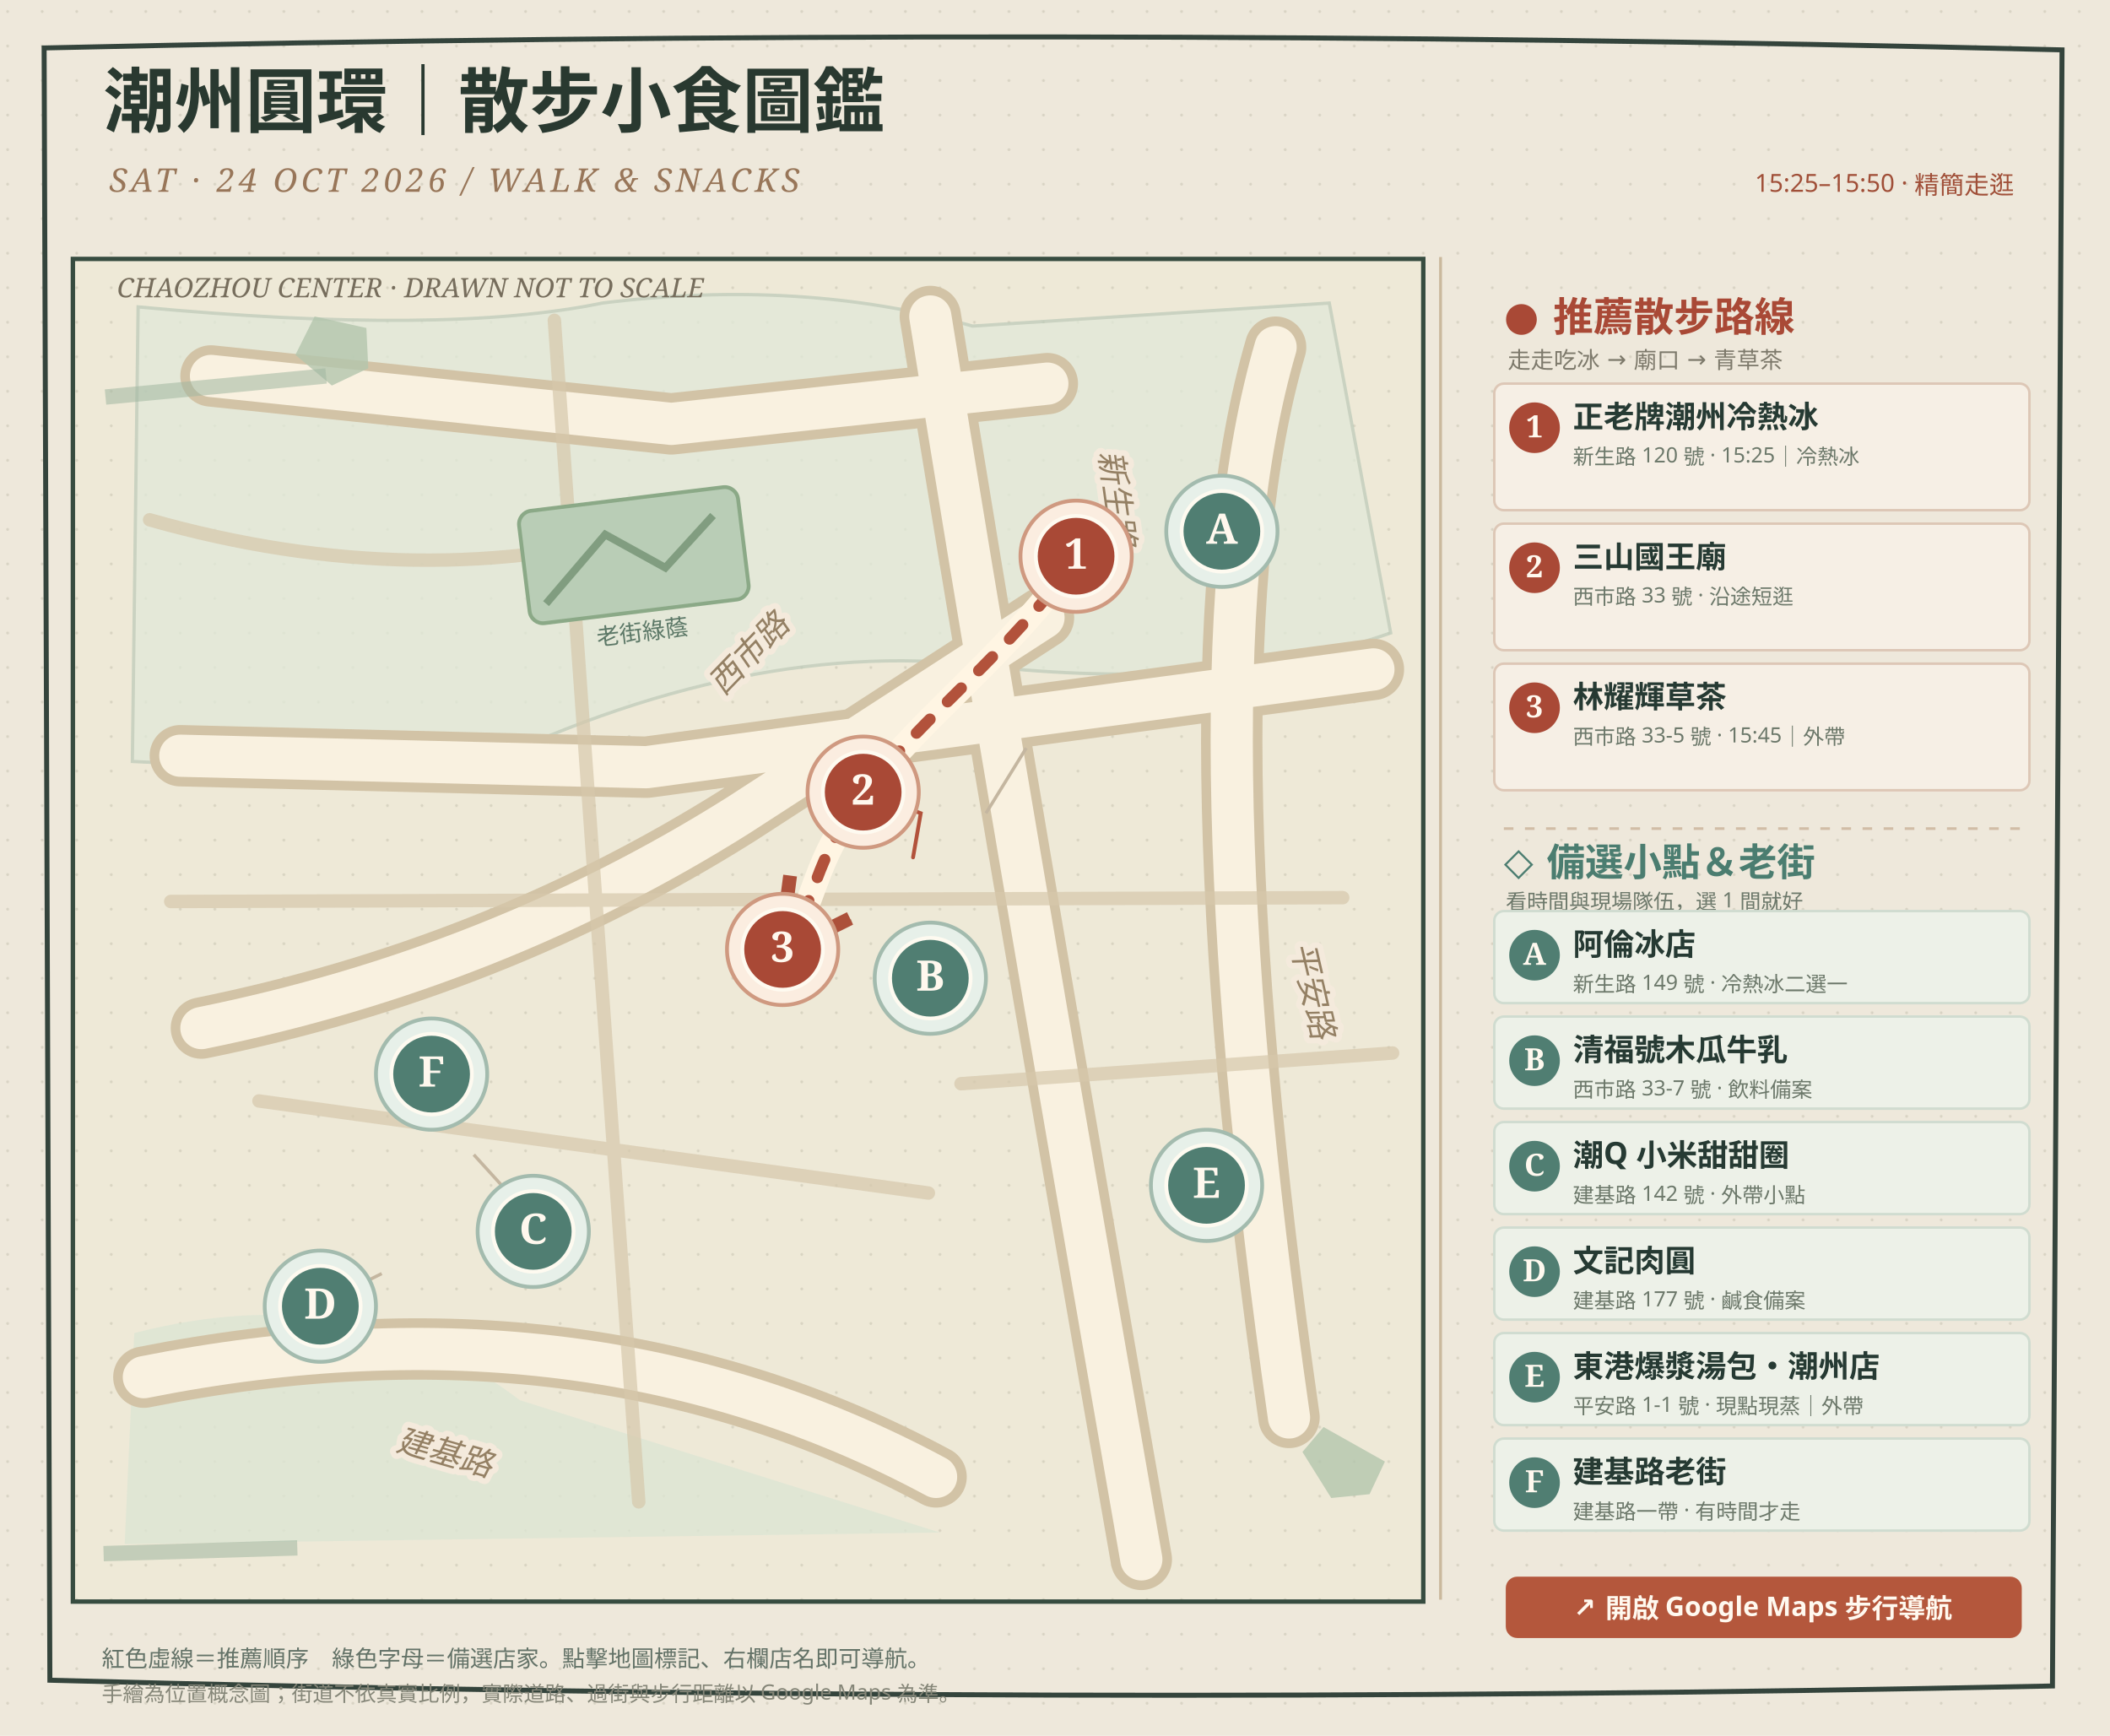
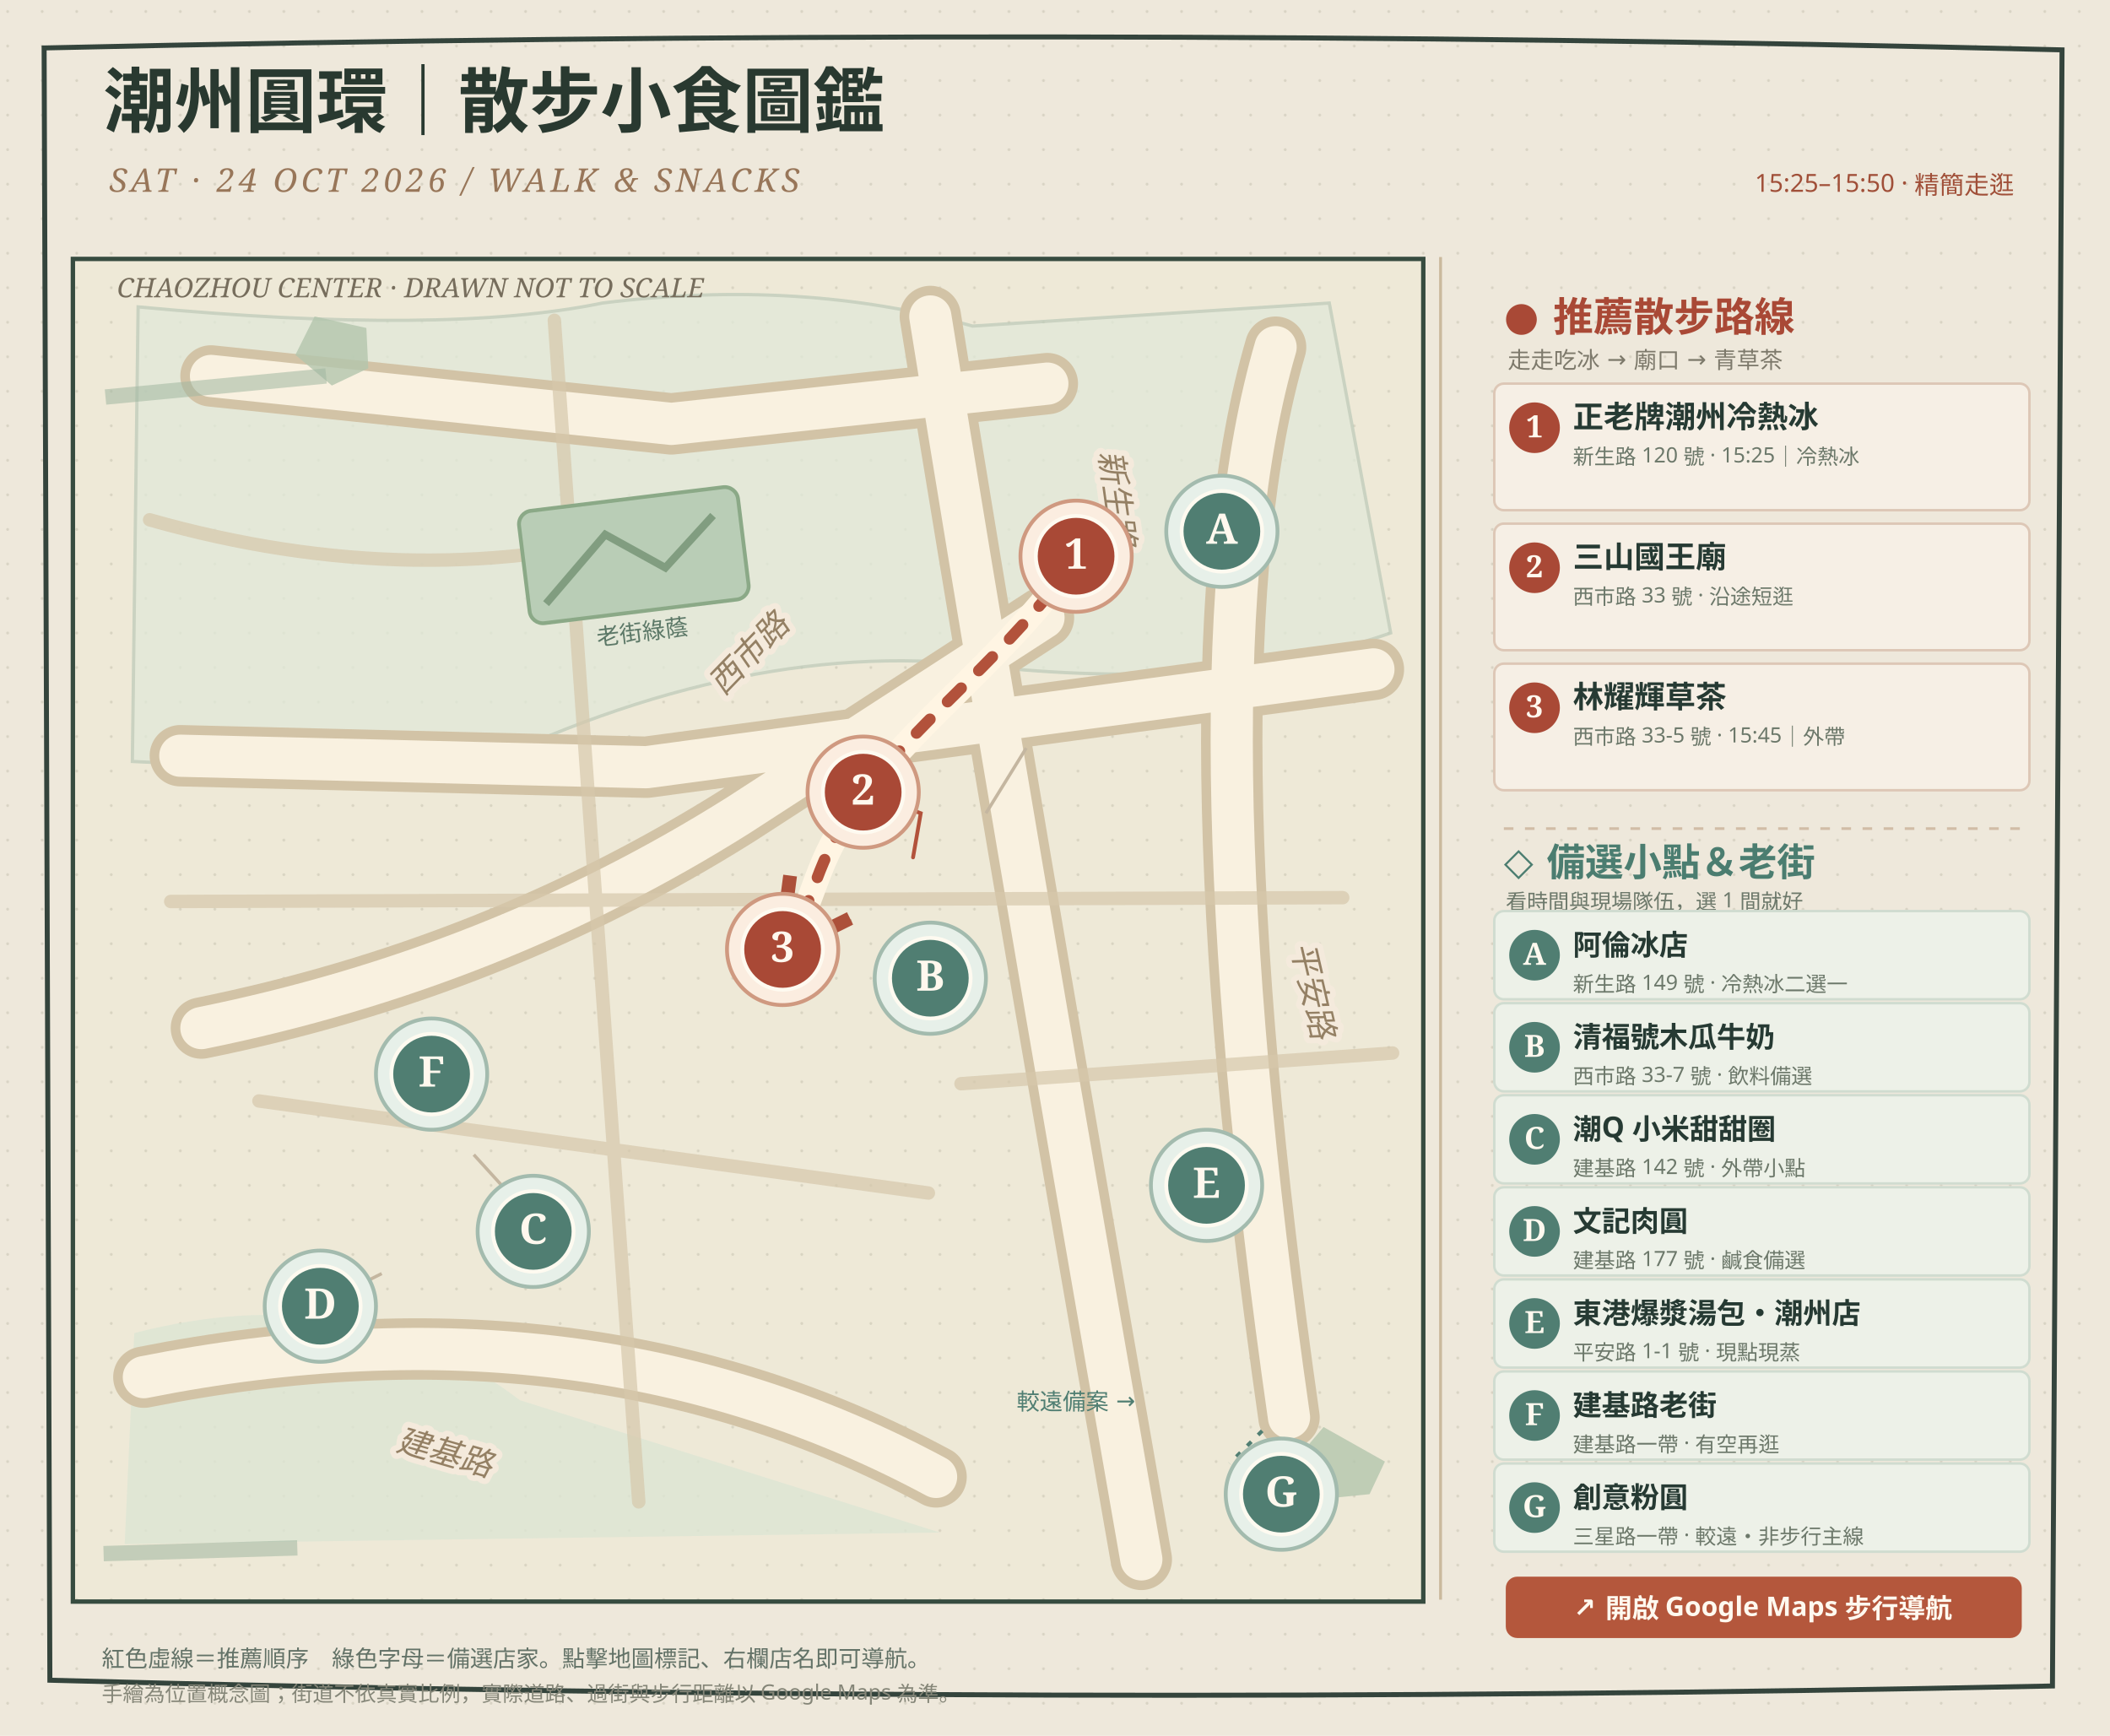
<svg xmlns="http://www.w3.org/2000/svg" viewBox="0 0 1100 905" width="1100" height="905" role="img" aria-labelledby="walk-title walk-desc">
  <defs>
    <pattern id="paper-dots" width="18" height="18" patternUnits="userSpaceOnUse">
      <circle cx="4" cy="6" r=".75" fill="#b2ae9b" opacity=".35" />
    </pattern>
    <pattern id="orchard" width="16" height="16" patternUnits="userSpaceOnUse">
      <path d="M0 16L16 0" stroke="#acc0a0" stroke-width="1" opacity=".32" />
    </pattern>
    <clipPath id="mapclip">
      <rect x="38" y="135" width="704" height="700" rx="4" />
    </clipPath>
    <marker id="walk-arrow" viewBox="0 0 10 10" refX="8" refY="5" markerWidth="8" markerHeight="8" orient="auto">
      <path d="M1 1L8.5 5L1 9" stroke="#ac503a" stroke-width="1.5" fill="none" />
    </marker>
    <style>
 a{cursor:pointer}a:focus{outline:none}a:hover circle,a:focus circle{stroke:#e0ab64;stroke-width:5}a:hover rect{stroke:#b17b5d;stroke-width:2.2}
 .road{fill:none;stroke:#cfbea0;stroke-linecap:round;stroke-linejoin:round}
 .roadinner{fill:none;stroke:#f8f1e3;stroke-linecap:round;stroke-linejoin:round}
 .street{font:italic 17px "Noto Serif TC",KaiTi,serif;fill:#948064;paint-order:stroke;stroke:#f4eadc;stroke-width:6px;stroke-linejoin:round}
 .maplabel{font:600 19px "Noto Serif TC",KaiTi,serif;fill:#74866d}
 </style>
  </defs>
  <rect width="1100" height="905" fill="#eee8db" />
  <rect width="1100" height="905" fill="url(#paper-dots)" />
  <path d="M23 25Q550 13 1075 26L1070 879Q548 890 26 876Z" fill="none" stroke="#34443c" stroke-width="2.6" />
  <text x="54" y="66" font-family="Noto Serif TC,KaiTi,serif" font-size="37" font-weight="bold" fill="#293930">潮州圓環｜散步小食圖鑑</text>
  <text x="57" y="100" font-family="Georgia,serif" font-size="17" font-style="italic" letter-spacing="2" fill="#987659">SAT · 24 OCT 2026 / WALK &amp; SNACKS</text>
  <text x="1050" y="100" text-anchor="end" font-family="Noto Sans TC,sans-serif" font-size="13" fill="#a04f38">15:25–15:50 · 精簡走逛</text>
  <g clip-path="url(#mapclip)">
    <rect x="38" y="135" width="704" height="700" fill="#eee9d7" />
    <rect x="38" y="135" width="704" height="700" fill="url(#paper-dots)" />
    <path d="M72 160Q232 175 314 158Q418 145 507 170L693 158L725 330Q639 360 520 348Q390 330 239 405L69 397Z" fill="#e0e8d8" stroke="#bdcbb9" stroke-width="1.7" opacity=".75" />
    <path d="M70 695Q186 665 271 730L490 799L65 805Z" fill="#dce5d4" opacity=".78" />
    <path d="M110 196L350 221L546 200M94 394L337 400L716 349M75 718Q306 672 488 770M105 536Q258 505 385 425L544 322M485 165Q521 390 595 813M665 181Q616 348 672 739" stroke="#d2c3a6" stroke-width="32" fill="none" stroke-linejoin="round" stroke-linecap="round" />
    <path d="M110 196L350 221L546 200M94 394L337 400L716 349M75 718Q306 672 488 770M105 536Q258 505 385 425L544 322M485 165Q521 390 595 813M665 181Q616 348 672 739" stroke="#f9f1e0" stroke-width="22" fill="none" stroke-linejoin="round" stroke-linecap="round" />
    <path d="M78 271Q219 311 347 275M135 574L484 622M289 167L333 783M89 470L700 468M501 565L726 549" fill="none" stroke="#d5c7ab" stroke-width="7" stroke-linecap="round" opacity=".7" />
    <path d="M164 165L154 185L173 201L192 192L191 171ZM690 744L679 757L694 781L714 779L722 762Z" fill="#b3c5ad" opacity=".8" />
    <g transform="translate(330 290) rotate(-7)">
      <rect x="-57" y="-30" width="115" height="59" rx="7" fill="#b9cdb6" stroke="#8ba987" stroke-width="2" />
      <path d="M-48 19L-13 -13L16 8L44 -16" fill="none" stroke="#819d80" stroke-width="4" />
      <text x="0" y="44" text-anchor="middle" font-size="12" fill="#5c7867" font-family="Noto Sans TC,sans-serif">老街綠蔭</text>
    </g>
    <g fill="none" stroke="#c4b6a0" stroke-width="1.7">
      <path d="M535 390L514 424M444 480L402 492M247 602L277 635M199 664L169 679" />
    </g>
    <text x="573" y="236" class="street" transform="rotate(82 573 236)">新生路</text>
    <text x="377" y="363" class="street" transform="rotate(-46 377 363)">西市路</text>
    <text x="206" y="756" class="street" transform="rotate(16 206 756)">建基路</text>
    <text x="673" y="493" class="street" transform="rotate(77 673 493)">平安路</text>
    <path d="M562 290C526 341 481 373 451 413S428 467 408 495" fill="none" stroke="#fff5e3" stroke-width="13" stroke-linecap="round" />
    <path d="M562 290C526 341 481 373 451 413S428 467 408 495" fill="none" stroke="#b2523b" stroke-width="6" stroke-linecap="round" stroke-dasharray="10 13" marker-end="url(#walk-arrow)" />
    <path d="M451 413L480 424L476 447" stroke="#b2523b" stroke-width="2" stroke-linecap="round" fill="none" />
    <a href="https://www.google.com/maps/search/?api=1&amp;query=%E5%B1%8F%E6%9D%B1%E7%B8%A3%E6%BD%AE%E5%B7%9E%E9%8E%AE%E6%96%B0%E7%94%9F%E8%B7%AF120%E8%99%9F%20%E6%AD%A3%E8%80%81%E7%89%8C%E6%BD%AE%E5%B7%9E%E5%86%B7%E7%86%B1%E5%86%B0" target="_blank" rel="noopener noreferrer" aria-label="正老牌潮州冷熱冰：開啟Google Maps">
      <g transform="translate(561 290)">
        <circle r="29" fill="#fbede0" stroke="#cf9980" stroke-width="2" />
        <circle r="21" fill="#a94936" stroke="#fefaf0" stroke-width="2" />
        <text y="6.5" text-anchor="middle" font-family="Georgia,serif" font-size="22" font-weight="bold" fill="#fff8ee">1</text>
      </g>
    </a>
    <a href="https://www.google.com/maps/search/?api=1&amp;query=%E5%B1%8F%E6%9D%B1%E7%B8%A3%E6%BD%AE%E5%B7%9E%E9%8E%AE%E8%A5%BF%E5%B8%82%E8%B7%AF33%E8%99%9F%20%E4%B8%89%E5%B1%B1%E5%9C%8B%E7%8E%8B%E5%BB%9F" target="_blank" rel="noopener noreferrer" aria-label="三山國王廟：開啟Google Maps">
      <g transform="translate(450 413)">
        <circle r="29" fill="#fbede0" stroke="#cf9980" stroke-width="2" />
        <circle r="21" fill="#a94936" stroke="#fefaf0" stroke-width="2" />
        <text y="6.5" text-anchor="middle" font-family="Georgia,serif" font-size="22" font-weight="bold" fill="#fff8ee">2</text>
      </g>
    </a>
    <a href="https://www.google.com/maps/search/?api=1&amp;query=%E5%B1%8F%E6%9D%B1%E7%B8%A3%E6%BD%AE%E5%B7%9E%E9%8E%AE%E8%A5%BF%E5%B8%82%E8%B7%AF33-5%E8%99%9F%20%E6%9E%97%E8%80%80%E8%BC%9D%E8%8D%89%E8%8C%B6" target="_blank" rel="noopener noreferrer" aria-label="林耀輝草茶：開啟Google Maps">
      <g transform="translate(408 495)">
        <circle r="29" fill="#fbede0" stroke="#cf9980" stroke-width="2" />
        <circle r="21" fill="#a94936" stroke="#fefaf0" stroke-width="2" />
        <text y="6.5" text-anchor="middle" font-family="Georgia,serif" font-size="22" font-weight="bold" fill="#fff8ee">3</text>
      </g>
    </a>
    <a href="https://www.google.com/maps/search/?api=1&amp;query=%E5%B1%8F%E6%9D%B1%E7%B8%A3%E6%BD%AE%E5%B7%9E%E9%8E%AE%E6%96%B0%E7%94%9F%E8%B7%AF149%E8%99%9F%20%E9%98%BF%E5%80%AB%E5%86%B0%E5%BA%97" target="_blank" rel="noopener noreferrer" aria-label="阿倫冰店：開啟Google Maps">
      <g transform="translate(637 277)">
        <circle r="29" fill="#e7f0e9" stroke="#a3bbae" stroke-width="2" />
        <circle r="21" fill="#507e72" stroke="#fefaf0" stroke-width="2" />
        <text y="6.5" text-anchor="middle" font-family="Georgia,serif" font-size="22" font-weight="bold" fill="#fff8ee">A</text>
      </g>
    </a>
-     <a href="https://www.google.com/maps/search/?api=1&amp;query=%E5%B1%8F%E6%9D%B1%E7%B8%A3%E6%BD%AE%E5%B7%9E%E9%8E%AE%E8%A5%BF%E5%B8%82%E8%B7%AF33-7%E8%99%9F%20%E6%B8%85%E7%A6%8F%E8%99%9F%E6%9C%A8%E7%93%9C%E7%89%9B%E4%B9%B3" target="_blank" rel="noopener noreferrer" aria-label="清福號木瓜牛乳：開啟Google Maps">
+     <a href="https://www.google.com/maps/search/?api=1&amp;query=%E5%B1%8F%E6%9D%B1%E7%B8%A3%E6%BD%AE%E5%B7%9E%E9%8E%AE%E8%A5%BF%E5%B8%82%E8%B7%AF33-7%E8%99%9F%20%E6%B8%85%E7%A6%8F%E8%99%9F%E6%9C%A8%E7%93%9C%E7%89%9B%E4%B9%B3" target="_blank" rel="noopener noreferrer" aria-label="清福號木瓜牛奶：開啟Google Maps">
      <g transform="translate(485 510)">
        <circle r="29" fill="#e7f0e9" stroke="#a3bbae" stroke-width="2" />
        <circle r="21" fill="#507e72" stroke="#fefaf0" stroke-width="2" />
        <text y="6.5" text-anchor="middle" font-family="Georgia,serif" font-size="22" font-weight="bold" fill="#fff8ee">B</text>
      </g>
    </a>
    <a href="https://www.google.com/maps/search/?api=1&amp;query=%E5%B1%8F%E6%9D%B1%E7%B8%A3%E6%BD%AE%E5%B7%9E%E9%8E%AE%E5%BB%BA%E5%9F%BA%E8%B7%AF142%E8%99%9F%20%E6%BD%AEQ%E5%B0%8F%E7%B1%B3%E7%94%9C%E7%94%9C%E5%9C%88" target="_blank" rel="noopener noreferrer" aria-label="潮Q 小米甜甜圈：開啟Google Maps">
      <g transform="translate(278 642)">
        <circle r="29" fill="#e7f0e9" stroke="#a3bbae" stroke-width="2" />
        <circle r="21" fill="#507e72" stroke="#fefaf0" stroke-width="2" />
        <text y="6.5" text-anchor="middle" font-family="Georgia,serif" font-size="22" font-weight="bold" fill="#fff8ee">C</text>
      </g>
    </a>
    <a href="https://www.google.com/maps/search/?api=1&amp;query=%E5%B1%8F%E6%9D%B1%E7%B8%A3%E6%BD%AE%E5%B7%9E%E9%8E%AE%E5%BB%BA%E5%9F%BA%E8%B7%AF177%E8%99%9F%20%E6%96%87%E8%A8%98%E8%82%89%E5%9C%93" target="_blank" rel="noopener noreferrer" aria-label="文記肉圓：開啟Google Maps">
      <g transform="translate(167 681)">
        <circle r="29" fill="#e7f0e9" stroke="#a3bbae" stroke-width="2" />
        <circle r="21" fill="#507e72" stroke="#fefaf0" stroke-width="2" />
        <text y="6.5" text-anchor="middle" font-family="Georgia,serif" font-size="22" font-weight="bold" fill="#fff8ee">D</text>
      </g>
    </a>
    <a href="https://www.google.com/maps/search/?api=1&amp;query=%E5%B1%8F%E6%9D%B1%E7%B8%A3%E6%BD%AE%E5%B7%9E%E9%8E%AE%E5%B9%B3%E5%AE%89%E8%B7%AF1-1%E8%99%9F%20%E6%9D%B1%E6%B8%AF%E7%88%86%E6%BC%BF%E6%B9%AF%E5%8C%85%20%E6%BD%AE%E5%B7%9E%E5%BA%97" target="_blank" rel="noopener noreferrer" aria-label="東港爆漿湯包・潮州店：開啟Google Maps">
      <g transform="translate(629 618)">
        <circle r="29" fill="#e7f0e9" stroke="#a3bbae" stroke-width="2" />
        <circle r="21" fill="#507e72" stroke="#fefaf0" stroke-width="2" />
        <text y="6.5" text-anchor="middle" font-family="Georgia,serif" font-size="22" font-weight="bold" fill="#fff8ee">E</text>
      </g>
    </a>
    <a href="https://www.google.com/maps/search/?api=1&amp;query=%E5%B1%8F%E6%9D%B1%E7%B8%A3%E6%BD%AE%E5%B7%9E%E9%8E%AE%E5%BB%BA%E5%9F%BA%E8%B7%AF%20%E8%80%81%E8%A1%97" target="_blank" rel="noopener noreferrer" aria-label="建基路老街：開啟Google Maps">
      <g transform="translate(225 560)">
        <circle r="29" fill="#e7f0e9" stroke="#a3bbae" stroke-width="2" />
        <circle r="21" fill="#507e72" stroke="#fefaf0" stroke-width="2" />
        <text y="6.5" text-anchor="middle" font-family="Georgia,serif" font-size="22" font-weight="bold" fill="#fff8ee">F</text>
      </g>
    </a>
+     <a href="https://maps.app.goo.gl/aN1unEnRt9RJezRu8" target="_blank" rel="noopener noreferrer" aria-label="創意粉圓：備選，點擊前往提供的 Google Maps 地點">
+       <path d="M658 746L641 763" fill="none" stroke="#507e72" stroke-width="2" stroke-dasharray="3 5" />
+       <g transform="translate(668 779)">
+         <circle r="29" fill="#e7f0e9" stroke="#a3bbae" stroke-width="2" />
+         <circle r="21" fill="#507e72" stroke="#fefaf0" stroke-width="2" />
+         <text y="6.5" text-anchor="middle" font-family="Georgia,serif" font-size="22" font-weight="bold" fill="#fff8ee">G</text>
+       </g>
+     </a>
+     <text x="530" y="735" font-size="12" font-family="Noto Sans TC,sans-serif" fill="#507e72">較遠備案 →</text>
    <path d="M55 207L170 196M54 810L155 807" stroke="#a1b7a0" stroke-width="8" opacity=".55" />
  </g>
  <path d="M38 135H742V835H38Z" fill="none" stroke="#374c40" stroke-width="2.3" />
  <text x="61" y="155" font-family="Georgia,serif" font-style="italic" font-size="14" fill="#766d5c">CHAOZHOU CENTER · DRAWN NOT TO SCALE</text>
  <path d="M751 134V834" stroke="#cab99d" stroke-width="1.5" />
  <text x="784" y="172" font-family="Noto Serif TC,serif" font-weight="bold" font-size="21" fill="#a94936">● 推薦散步路線</text>
  <text x="786" y="192" font-family="Noto Sans TC,sans-serif" font-size="12" fill="#7d796b">走走吃冰 → 廟口 → 青草茶</text>
  <a href="https://www.google.com/maps/search/?api=1&amp;query=%E5%B1%8F%E6%9D%B1%E7%B8%A3%E6%BD%AE%E5%B7%9E%E9%8E%AE%E6%96%B0%E7%94%9F%E8%B7%AF120%E8%99%9F%20%E6%AD%A3%E8%80%81%E7%89%8C%E6%BD%AE%E5%B7%9E%E5%86%B7%E7%86%B1%E5%86%B0" target="_blank" rel="noopener noreferrer" aria-label="正老牌潮州冷熱冰，開啟Google Maps導航">
    <rect x="779" y="200" width="279" height="66" rx="5" fill="#f6efe5" stroke="#ddc7b6" stroke-width="1.3" />
    <circle cx="800" cy="223" r="13.2" fill="#a94936" />
    <text x="800" y="228" font-family="Georgia,serif" font-weight="bold" font-size="16" text-anchor="middle" fill="#fff9ef">1</text>
    <text x="820" y="223" font-family="Noto Sans TC,sans-serif" font-size="16" font-weight="bold" fill="#263a33">正老牌潮州冷熱冰</text>
    <text x="820" y="242" font-family="Noto Sans TC,sans-serif" font-size="11" fill="#6c786a">新生路 120 號 · 15:25｜冷熱冰</text>
  </a>
  <a href="https://www.google.com/maps/search/?api=1&amp;query=%E5%B1%8F%E6%9D%B1%E7%B8%A3%E6%BD%AE%E5%B7%9E%E9%8E%AE%E8%A5%BF%E5%B8%82%E8%B7%AF33%E8%99%9F%20%E4%B8%89%E5%B1%B1%E5%9C%8B%E7%8E%8B%E5%BB%9F" target="_blank" rel="noopener noreferrer" aria-label="三山國王廟，開啟Google Maps導航">
    <rect x="779" y="273" width="279" height="66" rx="5" fill="#f6efe5" stroke="#ddc7b6" stroke-width="1.3" />
    <circle cx="800" cy="296" r="13.2" fill="#a94936" />
    <text x="800" y="301" font-family="Georgia,serif" font-weight="bold" font-size="16" text-anchor="middle" fill="#fff9ef">2</text>
    <text x="820" y="296" font-family="Noto Sans TC,sans-serif" font-size="16" font-weight="bold" fill="#263a33">三山國王廟</text>
    <text x="820" y="315" font-family="Noto Sans TC,sans-serif" font-size="11" fill="#6c786a">西市路 33 號 · 沿途短逛</text>
  </a>
  <a href="https://www.google.com/maps/search/?api=1&amp;query=%E5%B1%8F%E6%9D%B1%E7%B8%A3%E6%BD%AE%E5%B7%9E%E9%8E%AE%E8%A5%BF%E5%B8%82%E8%B7%AF33-5%E8%99%9F%20%E6%9E%97%E8%80%80%E8%BC%9D%E8%8D%89%E8%8C%B6" target="_blank" rel="noopener noreferrer" aria-label="林耀輝草茶，開啟Google Maps導航">
    <rect x="779" y="346" width="279" height="66" rx="5" fill="#f6efe5" stroke="#ddc7b6" stroke-width="1.3" />
    <circle cx="800" cy="369" r="13.2" fill="#a94936" />
    <text x="800" y="374" font-family="Georgia,serif" font-weight="bold" font-size="16" text-anchor="middle" fill="#fff9ef">3</text>
    <text x="820" y="369" font-family="Noto Sans TC,sans-serif" font-size="16" font-weight="bold" fill="#263a33">林耀輝草茶</text>
    <text x="820" y="388" font-family="Noto Sans TC,sans-serif" font-size="11" fill="#6c786a">西市路 33-5 號 · 15:45｜外帶</text>
  </a>
  <path d="M784 432L1055 432" stroke="#d1bda6" stroke-width="1.4" stroke-dasharray="5 6" />
  <text x="784" y="456" font-family="Noto Serif TC,serif" font-size="20" font-weight="bold" fill="#4b7d70">◇ 備選小點＆老街</text>
  <text x="785" y="474" font-family="Noto Sans TC,sans-serif" font-size="11" fill="#6c786a">看時間與現場隊伍，選 1 間就好</text>
  <a href="https://www.google.com/maps/search/?api=1&amp;query=%E5%B1%8F%E6%9D%B1%E7%B8%A3%E6%BD%AE%E5%B7%9E%E9%8E%AE%E6%96%B0%E7%94%9F%E8%B7%AF149%E8%99%9F%20%E9%98%BF%E5%80%AB%E5%86%B0%E5%BA%97" target="_blank" rel="noopener noreferrer" aria-label="阿倫冰店，開啟Google Maps導航">
-     <rect x="779" y="475" width="279" height="48" rx="5" fill="#edf1e8" stroke="#d0dcd0" stroke-width="1.3" />
+     <rect x="779" y="475" width="279" height="46" rx="5" fill="#edf1e8" stroke="#d0dcd0" stroke-width="1.3" />
    <circle cx="800" cy="498" r="13.2" fill="#507e72" />
    <text x="800" y="503" font-family="Georgia,serif" font-weight="bold" font-size="16" text-anchor="middle" fill="#fff9ef">A</text>
-     <text x="820" y="498" font-family="Noto Sans TC,sans-serif" font-size="16" font-weight="bold" fill="#263a33">阿倫冰店</text>
+     <text x="820" y="498" font-family="Noto Sans TC,sans-serif" font-size="15" font-weight="bold" fill="#263a33">阿倫冰店</text>
    <text x="820" y="517" font-family="Noto Sans TC,sans-serif" font-size="11" fill="#6c786a">新生路 149 號 · 冷熱冰二選一</text>
  </a>
-   <a href="https://www.google.com/maps/search/?api=1&amp;query=%E5%B1%8F%E6%9D%B1%E7%B8%A3%E6%BD%AE%E5%B7%9E%E9%8E%AE%E8%A5%BF%E5%B8%82%E8%B7%AF33-7%E8%99%9F%20%E6%B8%85%E7%A6%8F%E8%99%9F%E6%9C%A8%E7%93%9C%E7%89%9B%E4%B9%B3" target="_blank" rel="noopener noreferrer" aria-label="清福號木瓜牛乳，開啟Google Maps導航">
-     <rect x="779" y="530" width="279" height="48" rx="5" fill="#edf1e8" stroke="#d0dcd0" stroke-width="1.3" />
-     <circle cx="800" cy="553" r="13.2" fill="#507e72" />
-     <text x="800" y="558" font-family="Georgia,serif" font-weight="bold" font-size="16" text-anchor="middle" fill="#fff9ef">B</text>
-     <text x="820" y="553" font-family="Noto Sans TC,sans-serif" font-size="16" font-weight="bold" fill="#263a33">清福號木瓜牛乳</text>
-     <text x="820" y="572" font-family="Noto Sans TC,sans-serif" font-size="11" fill="#6c786a">西市路 33-7 號 · 飲料備案</text>
+   <a href="https://www.google.com/maps/search/?api=1&amp;query=%E5%B1%8F%E6%9D%B1%E7%B8%A3%E6%BD%AE%E5%B7%9E%E9%8E%AE%E8%A5%BF%E5%B8%82%E8%B7%AF33-7%E8%99%9F%20%E6%B8%85%E7%A6%8F%E8%99%9F%E6%9C%A8%E7%93%9C%E7%89%9B%E5%A5%B6" target="_blank" rel="noopener noreferrer" aria-label="清福號木瓜牛奶，開啟Google Maps導航">
+     <rect x="779" y="523" width="279" height="46" rx="5" fill="#edf1e8" stroke="#d0dcd0" stroke-width="1.3" />
+     <circle cx="800" cy="546" r="13.2" fill="#507e72" />
+     <text x="800" y="551" font-family="Georgia,serif" font-weight="bold" font-size="16" text-anchor="middle" fill="#fff9ef">B</text>
+     <text x="820" y="546" font-family="Noto Sans TC,sans-serif" font-size="15" font-weight="bold" fill="#263a33">清福號木瓜牛奶</text>
+     <text x="820" y="565" font-family="Noto Sans TC,sans-serif" font-size="11" fill="#6c786a">西市路 33-7 號 · 飲料備選</text>
  </a>
  <a href="https://www.google.com/maps/search/?api=1&amp;query=%E5%B1%8F%E6%9D%B1%E7%B8%A3%E6%BD%AE%E5%B7%9E%E9%8E%AE%E5%BB%BA%E5%9F%BA%E8%B7%AF142%E8%99%9F%20%E6%BD%AEQ%E5%B0%8F%E7%B1%B3%E7%94%9C%E7%94%9C%E5%9C%88" target="_blank" rel="noopener noreferrer" aria-label="潮Q 小米甜甜圈，開啟Google Maps導航">
-     <rect x="779" y="585" width="279" height="48" rx="5" fill="#edf1e8" stroke="#d0dcd0" stroke-width="1.3" />
-     <circle cx="800" cy="608" r="13.2" fill="#507e72" />
-     <text x="800" y="613" font-family="Georgia,serif" font-weight="bold" font-size="16" text-anchor="middle" fill="#fff9ef">C</text>
-     <text x="820" y="608" font-family="Noto Sans TC,sans-serif" font-size="16" font-weight="bold" fill="#263a33">潮Q 小米甜甜圈</text>
-     <text x="820" y="627" font-family="Noto Sans TC,sans-serif" font-size="11" fill="#6c786a">建基路 142 號 · 外帶小點</text>
+     <rect x="779" y="571" width="279" height="46" rx="5" fill="#edf1e8" stroke="#d0dcd0" stroke-width="1.3" />
+     <circle cx="800" cy="594" r="13.2" fill="#507e72" />
+     <text x="800" y="599" font-family="Georgia,serif" font-weight="bold" font-size="16" text-anchor="middle" fill="#fff9ef">C</text>
+     <text x="820" y="594" font-family="Noto Sans TC,sans-serif" font-size="15" font-weight="bold" fill="#263a33">潮Q 小米甜甜圈</text>
+     <text x="820" y="613" font-family="Noto Sans TC,sans-serif" font-size="11" fill="#6c786a">建基路 142 號 · 外帶小點</text>
  </a>
  <a href="https://www.google.com/maps/search/?api=1&amp;query=%E5%B1%8F%E6%9D%B1%E7%B8%A3%E6%BD%AE%E5%B7%9E%E9%8E%AE%E5%BB%BA%E5%9F%BA%E8%B7%AF177%E8%99%9F%20%E6%96%87%E8%A8%98%E8%82%89%E5%9C%93" target="_blank" rel="noopener noreferrer" aria-label="文記肉圓，開啟Google Maps導航">
-     <rect x="779" y="640" width="279" height="48" rx="5" fill="#edf1e8" stroke="#d0dcd0" stroke-width="1.3" />
-     <circle cx="800" cy="663" r="13.2" fill="#507e72" />
-     <text x="800" y="668" font-family="Georgia,serif" font-weight="bold" font-size="16" text-anchor="middle" fill="#fff9ef">D</text>
-     <text x="820" y="663" font-family="Noto Sans TC,sans-serif" font-size="16" font-weight="bold" fill="#263a33">文記肉圓</text>
-     <text x="820" y="682" font-family="Noto Sans TC,sans-serif" font-size="11" fill="#6c786a">建基路 177 號 · 鹹食備案</text>
+     <rect x="779" y="619" width="279" height="46" rx="5" fill="#edf1e8" stroke="#d0dcd0" stroke-width="1.3" />
+     <circle cx="800" cy="642" r="13.2" fill="#507e72" />
+     <text x="800" y="647" font-family="Georgia,serif" font-weight="bold" font-size="16" text-anchor="middle" fill="#fff9ef">D</text>
+     <text x="820" y="642" font-family="Noto Sans TC,sans-serif" font-size="15" font-weight="bold" fill="#263a33">文記肉圓</text>
+     <text x="820" y="661" font-family="Noto Sans TC,sans-serif" font-size="11" fill="#6c786a">建基路 177 號 · 鹹食備選</text>
  </a>
  <a href="https://www.google.com/maps/search/?api=1&amp;query=%E5%B1%8F%E6%9D%B1%E7%B8%A3%E6%BD%AE%E5%B7%9E%E9%8E%AE%E5%B9%B3%E5%AE%89%E8%B7%AF1-1%E8%99%9F%20%E6%9D%B1%E6%B8%AF%E7%88%86%E6%BC%BF%E6%B9%AF%E5%8C%85%20%E6%BD%AE%E5%B7%9E%E5%BA%97" target="_blank" rel="noopener noreferrer" aria-label="東港爆漿湯包・潮州店，開啟Google Maps導航">
-     <rect x="779" y="695" width="279" height="48" rx="5" fill="#edf1e8" stroke="#d0dcd0" stroke-width="1.3" />
-     <circle cx="800" cy="718" r="13.2" fill="#507e72" />
-     <text x="800" y="723" font-family="Georgia,serif" font-weight="bold" font-size="16" text-anchor="middle" fill="#fff9ef">E</text>
-     <text x="820" y="718" font-family="Noto Sans TC,sans-serif" font-size="16" font-weight="bold" fill="#263a33">東港爆漿湯包・潮州店</text>
-     <text x="820" y="737" font-family="Noto Sans TC,sans-serif" font-size="11" fill="#6c786a">平安路 1-1 號 · 現點現蒸｜外帶</text>
+     <rect x="779" y="667" width="279" height="46" rx="5" fill="#edf1e8" stroke="#d0dcd0" stroke-width="1.3" />
+     <circle cx="800" cy="690" r="13.2" fill="#507e72" />
+     <text x="800" y="695" font-family="Georgia,serif" font-weight="bold" font-size="16" text-anchor="middle" fill="#fff9ef">E</text>
+     <text x="820" y="690" font-family="Noto Sans TC,sans-serif" font-size="15" font-weight="bold" fill="#263a33">東港爆漿湯包・潮州店</text>
+     <text x="820" y="709" font-family="Noto Sans TC,sans-serif" font-size="11" fill="#6c786a">平安路 1-1 號 · 現點現蒸</text>
  </a>
  <a href="https://www.google.com/maps/search/?api=1&amp;query=%E5%B1%8F%E6%9D%B1%E7%B8%A3%E6%BD%AE%E5%B7%9E%E9%8E%AE%E5%BB%BA%E5%9F%BA%E8%B7%AF%20%E8%80%81%E8%A1%97" target="_blank" rel="noopener noreferrer" aria-label="建基路老街，開啟Google Maps導航">
-     <rect x="779" y="750" width="279" height="48" rx="5" fill="#edf1e8" stroke="#d0dcd0" stroke-width="1.3" />
-     <circle cx="800" cy="773" r="13.2" fill="#507e72" />
-     <text x="800" y="778" font-family="Georgia,serif" font-weight="bold" font-size="16" text-anchor="middle" fill="#fff9ef">F</text>
-     <text x="820" y="773" font-family="Noto Sans TC,sans-serif" font-size="16" font-weight="bold" fill="#263a33">建基路老街</text>
-     <text x="820" y="792" font-family="Noto Sans TC,sans-serif" font-size="11" fill="#6c786a">建基路一帶 · 有時間才走</text>
+     <rect x="779" y="715" width="279" height="46" rx="5" fill="#edf1e8" stroke="#d0dcd0" stroke-width="1.3" />
+     <circle cx="800" cy="738" r="13.2" fill="#507e72" />
+     <text x="800" y="743" font-family="Georgia,serif" font-weight="bold" font-size="16" text-anchor="middle" fill="#fff9ef">F</text>
+     <text x="820" y="738" font-family="Noto Sans TC,sans-serif" font-size="15" font-weight="bold" fill="#263a33">建基路老街</text>
+     <text x="820" y="757" font-family="Noto Sans TC,sans-serif" font-size="11" fill="#6c786a">建基路一帶 · 有空再逛</text>
+   </a>
+   <a href="https://maps.app.goo.gl/aN1unEnRt9RJezRu8" target="_blank" rel="noopener noreferrer" aria-label="創意粉圓，開啟Google Maps導航">
+     <rect x="779" y="763" width="279" height="46" rx="5" fill="#edf1e8" stroke="#d0dcd0" stroke-width="1.3" />
+     <circle cx="800" cy="786" r="13.2" fill="#507e72" />
+     <text x="800" y="791" font-family="Georgia,serif" font-weight="bold" font-size="16" text-anchor="middle" fill="#fff9ef">G</text>
+     <text x="820" y="786" font-family="Noto Sans TC,sans-serif" font-size="15" font-weight="bold" fill="#263a33">創意粉圓</text>
+     <text x="820" y="805" font-family="Noto Sans TC,sans-serif" font-size="11" fill="#6c786a">三星路一帶 · 較遠・非步行主線</text>
  </a>
  <a href="https://www.google.com/maps/dir/?api=1&amp;origin=%E5%B1%8F%E6%9D%B1%E7%B8%A3%E6%BD%AE%E5%B7%9E%E9%8E%AE%E6%96%B0%E7%94%9F%E8%B7%AF120%E8%99%9F&amp;destination=%E5%B1%8F%E6%9D%B1%E7%B8%A3%E6%BD%AE%E5%B7%9E%E9%8E%AE%E8%A5%BF%E5%B8%82%E8%B7%AF33-5%E8%99%9F&amp;waypoints=%E5%B1%8F%E6%9D%B1%E7%B8%A3%E6%BD%AE%E5%B7%9E%E9%8E%AE%E8%A5%BF%E5%B8%82%E8%B7%AF33%E8%99%9F%20%E4%B8%89%E5%B1%B1%E5%9C%8B%E7%8E%8B%E5%BB%9F&amp;travelmode=walking" target="_blank" rel="noopener noreferrer" aria-label="開啟推薦路線Google Maps步行導航">
    <rect x="785" y="822" width="269" height="32" rx="6" fill="#b4573c" />
    <text x="919" y="843" font-family="Noto Sans TC,sans-serif" text-anchor="middle" font-size="14" font-weight="bold" fill="#fff9ef">↗ 開啟 Google Maps 步行導航</text>
  </a>
  <text x="53" y="869" font-family="Noto Sans TC,sans-serif" font-size="12" fill="#637267">紅色虛線＝推薦順序　綠色字母＝備選店家。點擊地圖標記、右欄店名即可導航。</text>
  <text x="53" y="887" font-family="Noto Sans TC,sans-serif" font-size="11" fill="#858678">手繪為位置概念圖；街道不依真實比例，實際道路、過街與步行距離以 Google Maps 為準。</text>
</svg>
